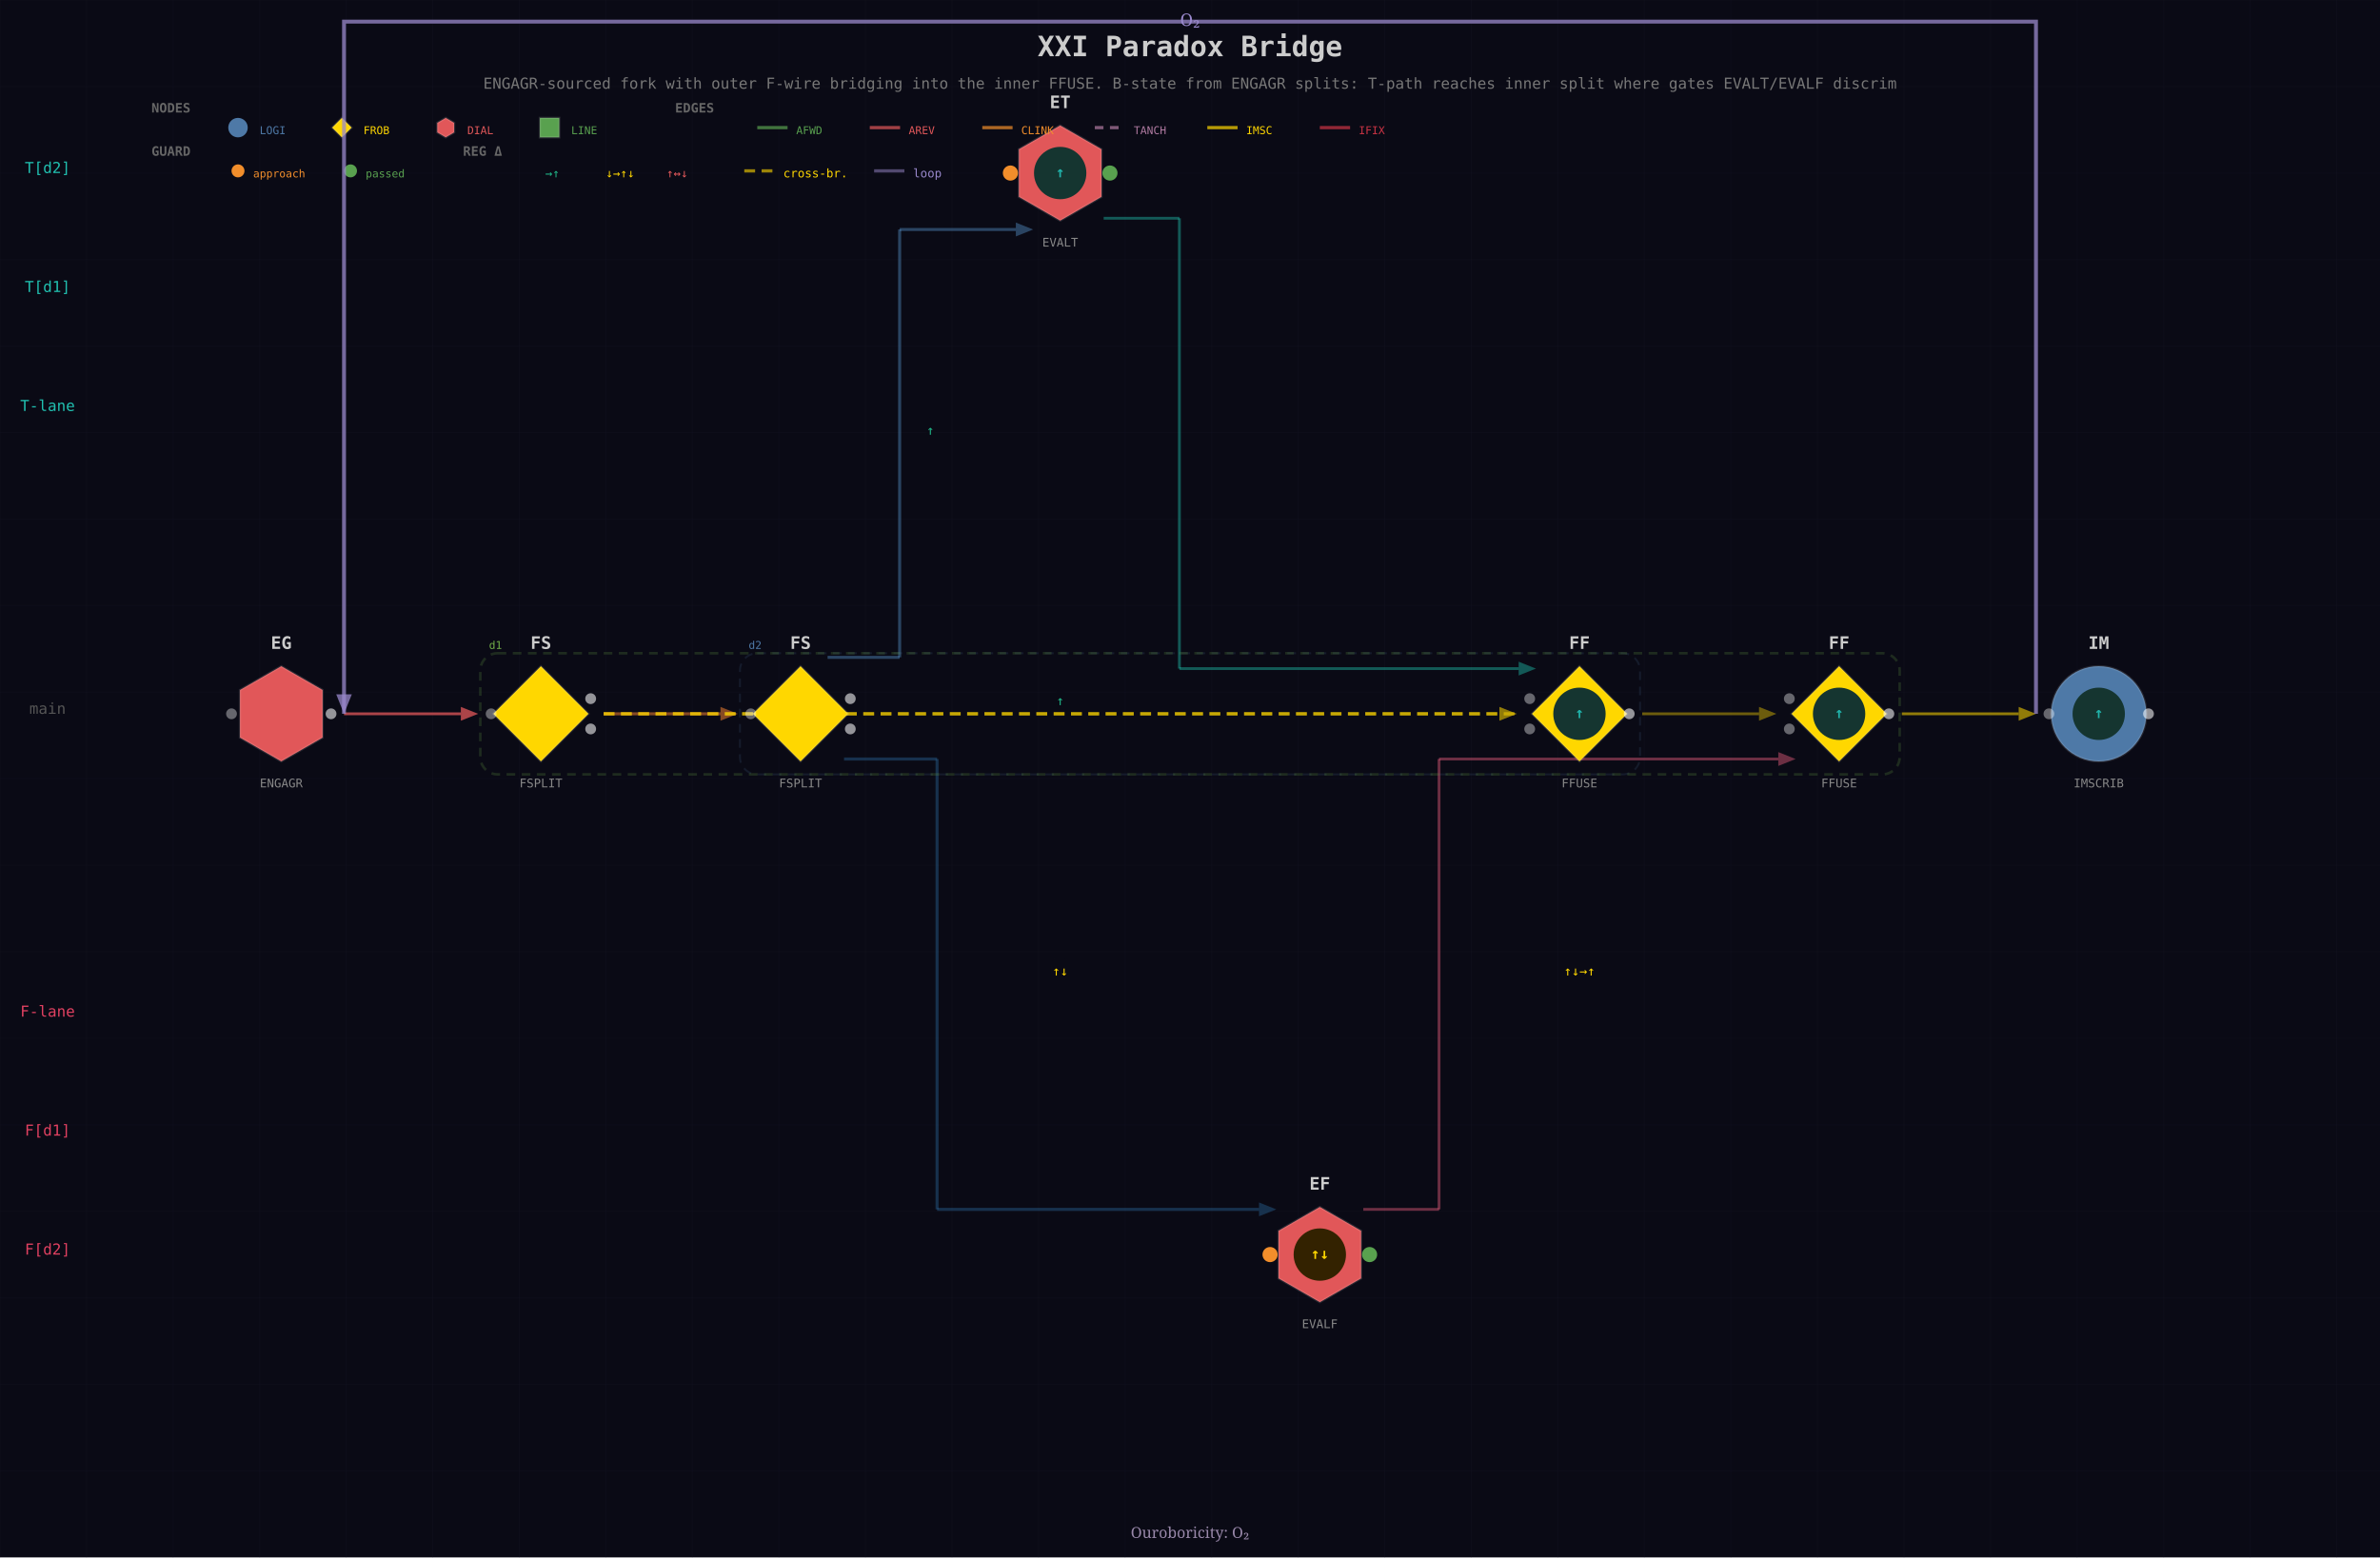
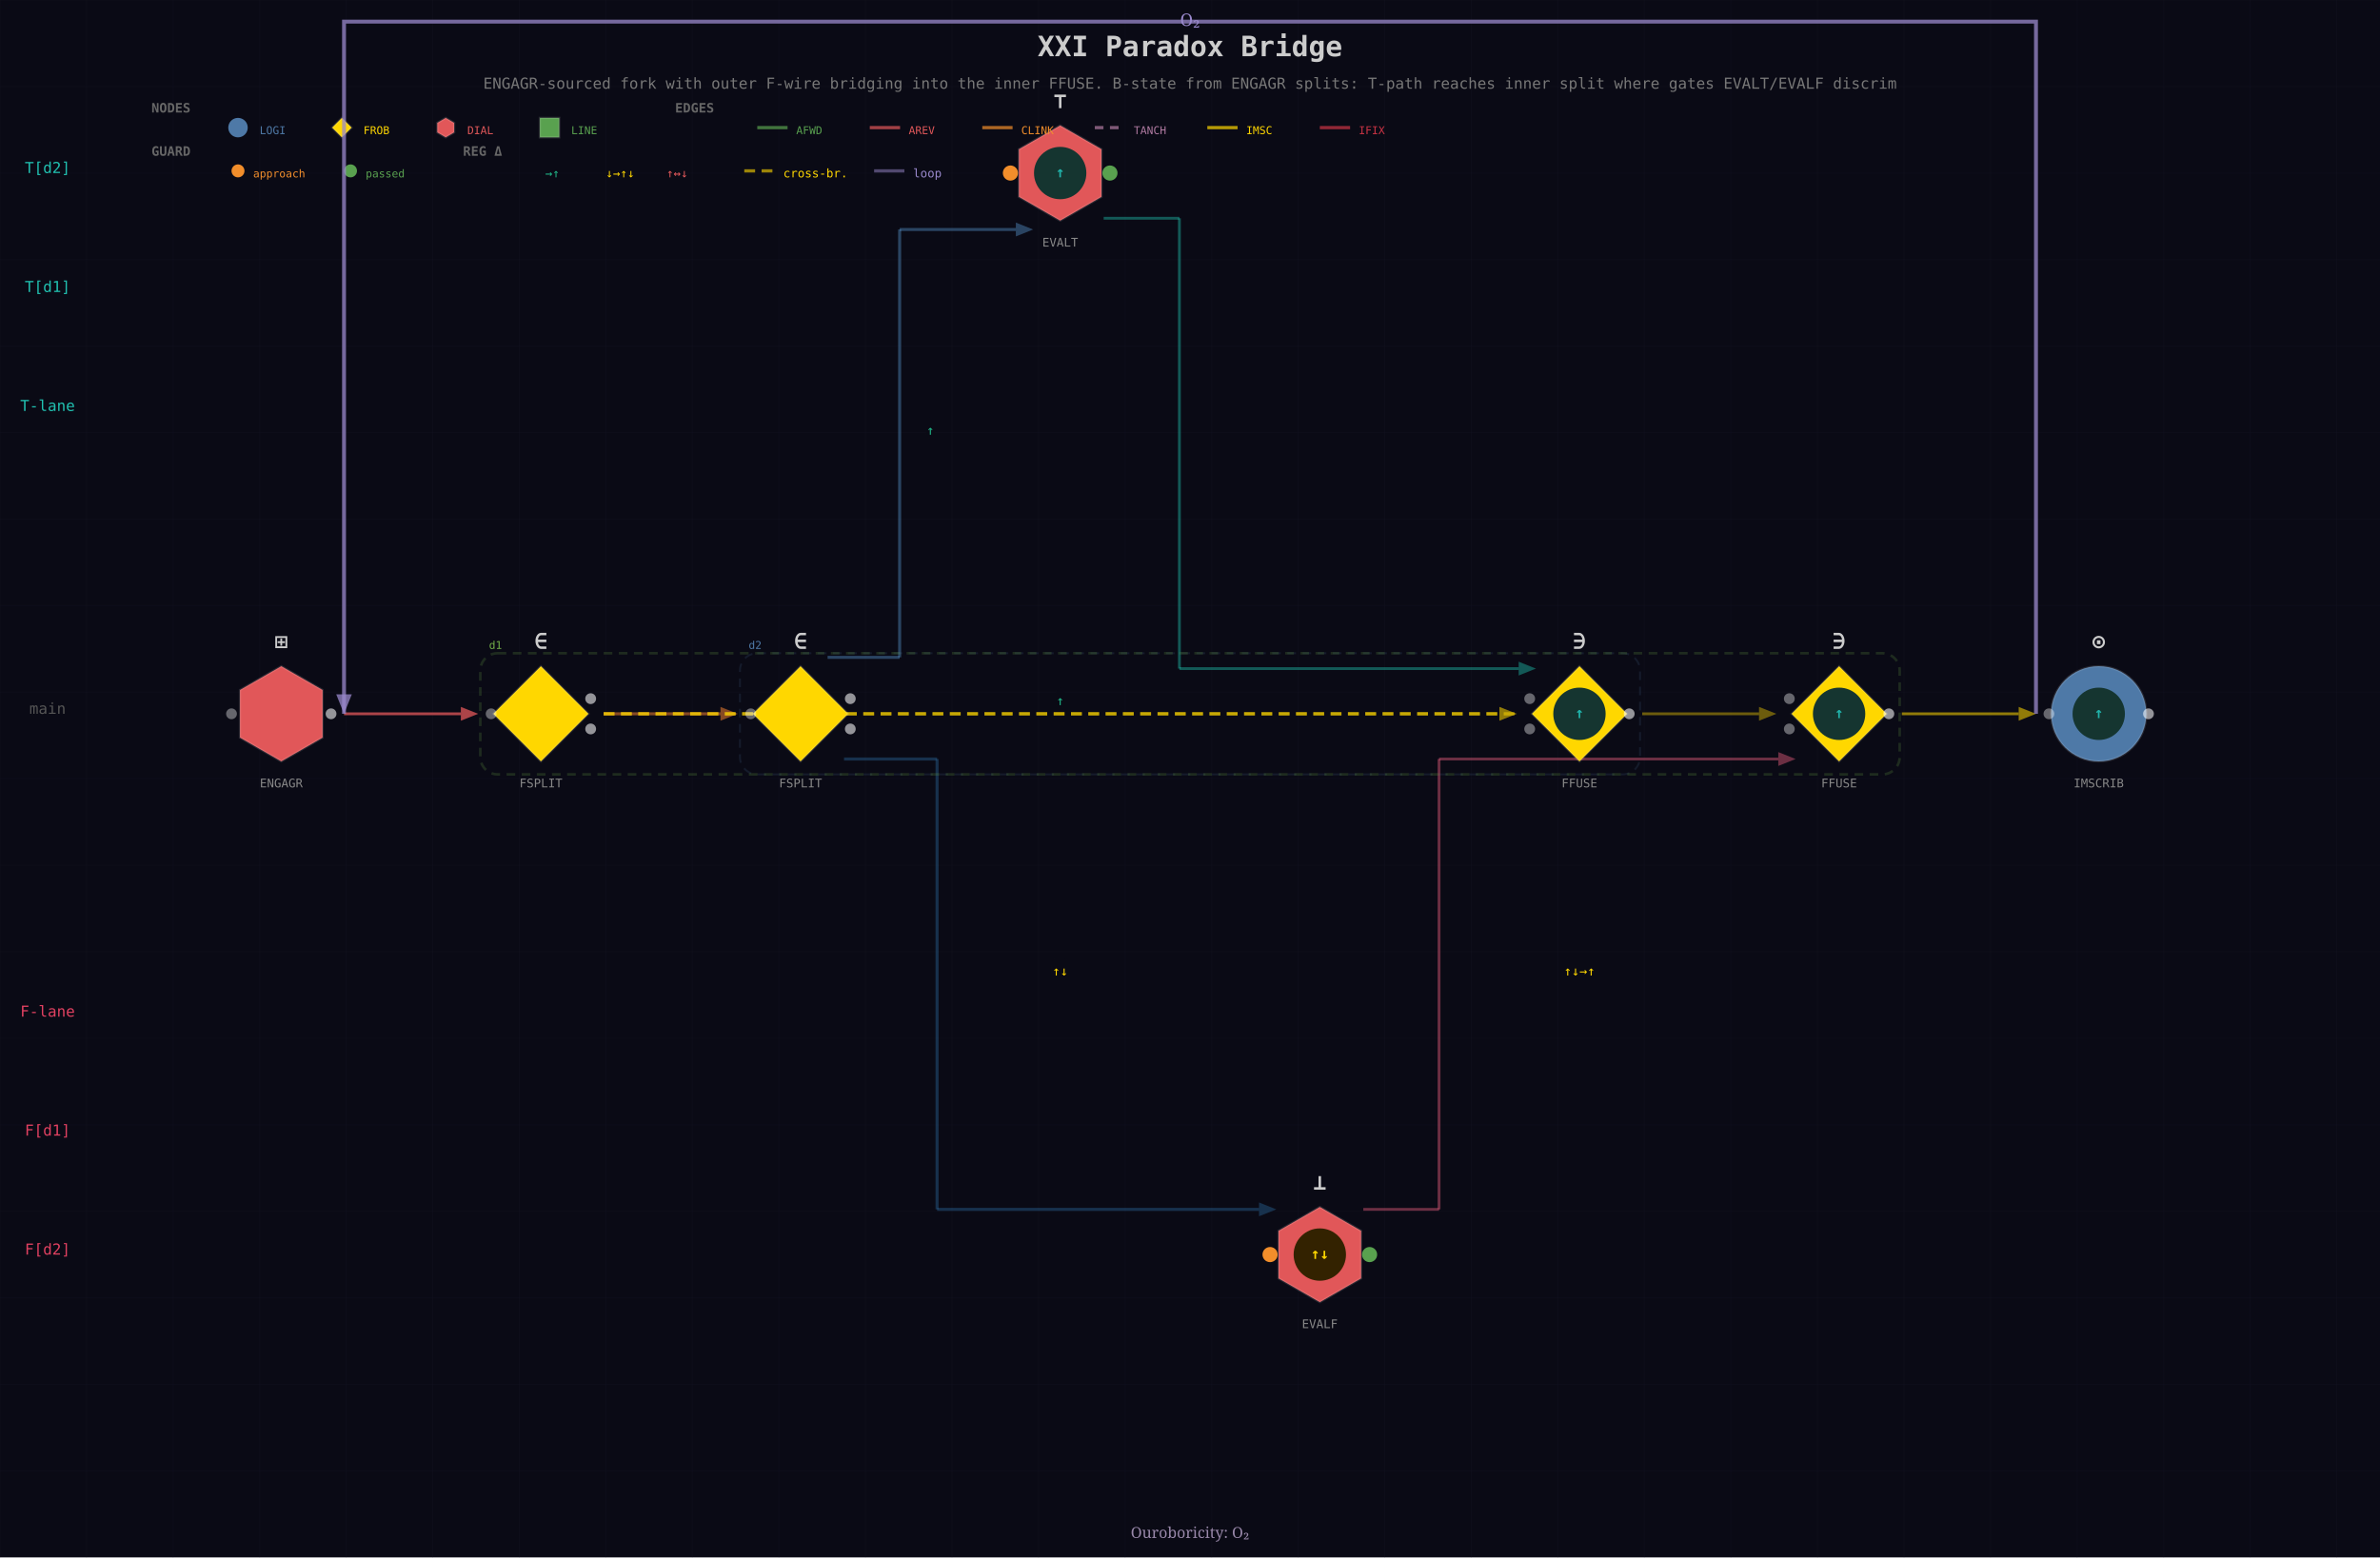
<svg xmlns="http://www.w3.org/2000/svg" viewBox="0 0 1100 720">
  <rect width="1100" height="720" fill="#0a0a15" />
  <line x1="0.0" y1="0.0" x2="0.0" y2="720.0" stroke="#151525" stroke-width="0.4" opacity="0.25" />
  <line x1="40.0" y1="0.0" x2="40.0" y2="720.0" stroke="#151525" stroke-width="0.4" opacity="0.25" />
  <line x1="80.0" y1="0.0" x2="80.0" y2="720.0" stroke="#151525" stroke-width="0.4" opacity="0.25" />
  <line x1="120.0" y1="0.0" x2="120.0" y2="720.0" stroke="#151525" stroke-width="0.4" opacity="0.25" />
  <line x1="160.0" y1="0.0" x2="160.0" y2="720.0" stroke="#151525" stroke-width="0.4" opacity="0.25" />
  <line x1="200.0" y1="0.0" x2="200.0" y2="720.0" stroke="#151525" stroke-width="0.4" opacity="0.25" />
  <line x1="240.0" y1="0.0" x2="240.0" y2="720.0" stroke="#151525" stroke-width="0.4" opacity="0.25" />
  <line x1="280.0" y1="0.0" x2="280.0" y2="720.0" stroke="#151525" stroke-width="0.4" opacity="0.25" />
  <line x1="320.0" y1="0.0" x2="320.0" y2="720.0" stroke="#151525" stroke-width="0.4" opacity="0.25" />
  <line x1="360.0" y1="0.0" x2="360.0" y2="720.0" stroke="#151525" stroke-width="0.4" opacity="0.25" />
  <line x1="400.0" y1="0.0" x2="400.0" y2="720.0" stroke="#151525" stroke-width="0.4" opacity="0.25" />
  <line x1="440.0" y1="0.0" x2="440.0" y2="720.0" stroke="#151525" stroke-width="0.4" opacity="0.25" />
  <line x1="480.0" y1="0.0" x2="480.0" y2="720.0" stroke="#151525" stroke-width="0.4" opacity="0.25" />
  <line x1="520.0" y1="0.0" x2="520.0" y2="720.0" stroke="#151525" stroke-width="0.4" opacity="0.25" />
  <line x1="560.0" y1="0.0" x2="560.0" y2="720.0" stroke="#151525" stroke-width="0.4" opacity="0.25" />
  <line x1="600.0" y1="0.0" x2="600.0" y2="720.0" stroke="#151525" stroke-width="0.4" opacity="0.25" />
  <line x1="640.0" y1="0.0" x2="640.0" y2="720.0" stroke="#151525" stroke-width="0.4" opacity="0.25" />
  <line x1="680.0" y1="0.0" x2="680.0" y2="720.0" stroke="#151525" stroke-width="0.4" opacity="0.25" />
  <line x1="720.0" y1="0.0" x2="720.0" y2="720.0" stroke="#151525" stroke-width="0.4" opacity="0.25" />
  <line x1="760.0" y1="0.0" x2="760.0" y2="720.0" stroke="#151525" stroke-width="0.4" opacity="0.25" />
  <line x1="800.0" y1="0.0" x2="800.0" y2="720.0" stroke="#151525" stroke-width="0.4" opacity="0.25" />
  <line x1="840.0" y1="0.0" x2="840.0" y2="720.0" stroke="#151525" stroke-width="0.4" opacity="0.25" />
  <line x1="880.0" y1="0.0" x2="880.0" y2="720.0" stroke="#151525" stroke-width="0.4" opacity="0.25" />
  <line x1="920.0" y1="0.0" x2="920.0" y2="720.0" stroke="#151525" stroke-width="0.4" opacity="0.25" />
  <line x1="960.0" y1="0.0" x2="960.0" y2="720.0" stroke="#151525" stroke-width="0.4" opacity="0.25" />
  <line x1="1000.0" y1="0.0" x2="1000.0" y2="720.0" stroke="#151525" stroke-width="0.4" opacity="0.25" />
  <line x1="1040.0" y1="0.0" x2="1040.0" y2="720.0" stroke="#151525" stroke-width="0.4" opacity="0.25" />
  <line x1="1080.0" y1="0.0" x2="1080.0" y2="720.0" stroke="#151525" stroke-width="0.4" opacity="0.25" />
  <line x1="0.0" y1="0.0" x2="1100.0" y2="0.0" stroke="#151525" stroke-width="0.4" opacity="0.25" />
  <line x1="0.0" y1="40.0" x2="1100.0" y2="40.0" stroke="#151525" stroke-width="0.4" opacity="0.25" />
  <line x1="0.0" y1="80.0" x2="1100.0" y2="80.0" stroke="#151525" stroke-width="0.4" opacity="0.25" />
  <line x1="0.0" y1="120.0" x2="1100.0" y2="120.0" stroke="#151525" stroke-width="0.4" opacity="0.25" />
  <line x1="0.0" y1="160.0" x2="1100.0" y2="160.0" stroke="#151525" stroke-width="0.4" opacity="0.25" />
  <line x1="0.0" y1="200.0" x2="1100.0" y2="200.0" stroke="#151525" stroke-width="0.4" opacity="0.25" />
  <line x1="0.0" y1="240.0" x2="1100.0" y2="240.0" stroke="#151525" stroke-width="0.4" opacity="0.25" />
  <line x1="0.0" y1="280.0" x2="1100.0" y2="280.0" stroke="#151525" stroke-width="0.4" opacity="0.25" />
  <line x1="0.0" y1="320.0" x2="1100.0" y2="320.0" stroke="#151525" stroke-width="0.4" opacity="0.25" />
  <line x1="0.0" y1="360.0" x2="1100.0" y2="360.0" stroke="#151525" stroke-width="0.4" opacity="0.25" />
  <line x1="0.0" y1="400.0" x2="1100.0" y2="400.0" stroke="#151525" stroke-width="0.4" opacity="0.25" />
  <line x1="0.0" y1="440.0" x2="1100.0" y2="440.0" stroke="#151525" stroke-width="0.4" opacity="0.25" />
  <line x1="0.0" y1="480.0" x2="1100.0" y2="480.0" stroke="#151525" stroke-width="0.4" opacity="0.25" />
  <line x1="0.0" y1="520.0" x2="1100.0" y2="520.0" stroke="#151525" stroke-width="0.4" opacity="0.25" />
  <line x1="0.0" y1="560.0" x2="1100.0" y2="560.0" stroke="#151525" stroke-width="0.4" opacity="0.25" />
  <line x1="0.0" y1="600.0" x2="1100.0" y2="600.0" stroke="#151525" stroke-width="0.4" opacity="0.25" />
  <line x1="0.0" y1="640.0" x2="1100.0" y2="640.0" stroke="#151525" stroke-width="0.4" opacity="0.25" />
  <line x1="0.0" y1="680.0" x2="1100.0" y2="680.0" stroke="#151525" stroke-width="0.4" opacity="0.25" />
  <text x="550.0" y="26.0" fill="#cccccc" font-size="13" text-anchor="middle" font-family="monospace" font-weight="bold">XXI Paradox Bridge</text>
  <text x="550.0" y="41.0" fill="#777" font-size="7" text-anchor="middle" font-family="monospace">ENGAGR-sourced fork with outer F-wire bridging into the inner FFUSE. B-state from ENGAGR splits: T-path reaches inner split where gates EVALT/EVALF discrim</text>
  <text x="22.0" y="190.0" fill="#20c0b0" font-size="7" text-anchor="middle" font-family="monospace">T-lane</text>
  <text x="22.0" y="135.0" fill="#20c0b0" font-size="7" text-anchor="middle" font-family="monospace">T[d1]</text>
  <text x="22.0" y="80.0" fill="#20c0b0" font-size="7" text-anchor="middle" font-family="monospace">T[d2]</text>
  <text x="22.0" y="470.0" fill="#e04060" font-size="7" text-anchor="middle" font-family="monospace">F-lane</text>
  <text x="22.0" y="525.0" fill="#e04060" font-size="7" text-anchor="middle" font-family="monospace">F[d1]</text>
  <text x="22.0" y="580.0" fill="#e04060" font-size="7" text-anchor="middle" font-family="monospace">F[d2]</text>
  <text x="22.0" y="330.0" fill="#555" font-size="7" text-anchor="middle" font-family="monospace">main</text>
  <line x1="159.0" y1="330.0" x2="213.0" y2="330.0" stroke="#e15759" stroke-width="1.3" opacity="0.75" />
  <polygon points="221.0,330.0 213.0,333.2 213.0,326.8" fill="#e15759" opacity="0.75" />
  <line x1="279.0" y1="330.0" x2="333.0" y2="330.0" stroke="#ed7d31" stroke-width="1.4" opacity="0.55" />
  <polygon points="341.0,330.0 333.0,333.2 333.0,326.8" fill="#ed7d31" opacity="0.55" />
  <line x1="279.0" y1="330.0" x2="693.0" y2="330.0" stroke="#ffd700" stroke-width="1.5" opacity="0.55" stroke-dasharray="5,3" />
  <polygon points="701.0,330.0 693.0,333.2 693.0,326.8" fill="#ffd700" opacity="0.55" />
  <line x1="279.0" y1="330.0" x2="701.0" y2="330.0" stroke="#ffd700" stroke-width="1.5" opacity="0.5" stroke-dasharray="5,3" />
  <rect x="488.0" y="318.0" width="4.0" height="10" fill="#0a0a15" opacity="0.7" rx="3" />
  <text x="490.0" y="326.0" fill="#20b888" font-size="6" text-anchor="middle" font-family="monospace">↑</text>
  <line x1="382.5" y1="303.9" x2="415.8" y2="303.9" stroke="#5b9bd5" stroke-width="1.4" opacity="0.4" />
  <line x1="415.8" y1="303.9" x2="415.8" y2="106.1" stroke="#5b9bd5" stroke-width="1.4" opacity="0.4" />
  <line x1="415.8" y1="106.1" x2="469.5" y2="106.1" stroke="#5b9bd5" stroke-width="1.4" opacity="0.4" />
  <polygon points="477.5,106.1 469.5,109.3 469.5,102.9" fill="#5b9bd5" opacity="0.4" />
  <rect x="428.0" y="193.0" width="4.0" height="10" fill="#0a0a15" opacity="0.7" rx="3" />
  <text x="430.0" y="201.0" fill="#20b888" font-size="6" text-anchor="middle" font-family="monospace">↑</text>
  <line x1="390.1" y1="350.9" x2="433.1" y2="350.9" stroke="#2b6b9f" stroke-width="1.4" opacity="0.4" />
  <line x1="433.1" y1="350.9" x2="433.1" y2="559.1" stroke="#2b6b9f" stroke-width="1.4" opacity="0.4" />
  <line x1="433.1" y1="559.1" x2="581.9" y2="559.1" stroke="#2b6b9f" stroke-width="1.4" opacity="0.4" />
  <polygon points="589.9,559.1 581.9,562.3 581.9,555.9" fill="#2b6b9f" opacity="0.4" />
  <rect x="486.0" y="443.0" width="8.0" height="10" fill="#0a0a15" opacity="0.7" rx="3" />
  <text x="490.0" y="451.0" fill="#ffd700" font-size="6" text-anchor="middle" font-family="monospace">↑↓</text>
  <line x1="510.1" y1="100.9" x2="545.1" y2="100.9" stroke="#20d0b8" stroke-width="1.3" opacity="0.4" />
  <line x1="545.1" y1="100.9" x2="545.1" y2="309.1" stroke="#20d0b8" stroke-width="1.3" opacity="0.4" />
  <line x1="545.1" y1="309.1" x2="701.9" y2="309.1" stroke="#20d0b8" stroke-width="1.3" opacity="0.4" />
  <polygon points="709.9,309.1 701.9,312.3 701.9,305.9" fill="#20d0b8" opacity="0.4" />
  <line x1="630.1" y1="559.1" x2="665.1" y2="559.1" stroke="#ff6688" stroke-width="1.3" opacity="0.4" />
  <line x1="665.1" y1="559.1" x2="665.1" y2="350.9" stroke="#ff6688" stroke-width="1.3" opacity="0.4" />
  <line x1="665.1" y1="350.9" x2="821.9" y2="350.9" stroke="#ff6688" stroke-width="1.3" opacity="0.4" />
  <polygon points="829.9,350.9 821.9,354.1 821.9,347.7" fill="#ff6688" opacity="0.4" />
  <rect x="722.0" y="443.0" width="16.0" height="10" fill="#0a0a15" opacity="0.7" rx="3" />
  <text x="730.0" y="451.0" fill="#ffd700" font-size="6" text-anchor="middle" font-family="monospace">↑↓→↑</text>
  <line x1="759.0" y1="330.0" x2="813.0" y2="330.0" stroke="#ffd700" stroke-width="1.3" opacity="0.4" />
  <polygon points="821.0,330.0 813.0,333.2 813.0,326.8" fill="#ffd700" opacity="0.4" />
  <line x1="879.0" y1="330.0" x2="933.0" y2="330.0" stroke="#ffd700" stroke-width="1.3" opacity="0.55" />
  <polygon points="941.0,330.0 933.0,333.2 933.0,326.8" fill="#ffd700" opacity="0.55" />
  <polygon points="149.1,341.0 130.0,352.0 110.9,341.0 110.9,319.0 130.0,308.0 149.1,319.0" fill="#e15759" stroke="#ffffff20" stroke-width="1.0" />
-   <text x="130.0" y="300.0" fill="#cccccc" font-size="8" text-anchor="middle" font-family="monospace" font-weight="bold">EG</text>
+   <text x="130.0" y="300.0" fill="#cccccc" font-size="10" text-anchor="middle" font-family="monospace" font-weight="bold">⊞</text>
  <text x="130.0" y="364.0" fill="#888" font-size="5.5" text-anchor="middle" font-family="monospace">ENGAGR</text>
  <circle cx="107.0" cy="330.0" r="2.5" fill="#ffffff60" stroke-width="0" />
  <circle cx="153.0" cy="330.0" r="2.5" fill="#ffffff90" stroke-width="0" />
  <polygon points="250.0,308.0 272.0,330 250.0,352.0 228.0,330" fill="#ffd700" stroke="#ffffff20" stroke-width="1.0" />
-   <text x="250.0" y="300.0" fill="#cccccc" font-size="8" text-anchor="middle" font-family="monospace" font-weight="bold">FS</text>
+   <text x="250.0" y="300.0" fill="#cccccc" font-size="10" text-anchor="middle" font-family="monospace" font-weight="bold">∈</text>
  <text x="250.0" y="364.0" fill="#888" font-size="5.5" text-anchor="middle" font-family="monospace">FSPLIT</text>
  <circle cx="227.0" cy="330.0" r="2.5" fill="#ffffff60" stroke-width="0" />
  <circle cx="273.0" cy="323.0" r="2.5" fill="#ffffff90" stroke-width="0" />
  <circle cx="273.0" cy="337.0" r="2.5" fill="#ffffff90" stroke-width="0" />
  <polygon points="370.0,308.0 392.0,330 370.0,352.0 348.0,330" fill="#ffd700" stroke="#ffffff20" stroke-width="1.0" />
-   <text x="370.0" y="300.0" fill="#cccccc" font-size="8" text-anchor="middle" font-family="monospace" font-weight="bold">FS</text>
+   <text x="370.0" y="300.0" fill="#cccccc" font-size="10" text-anchor="middle" font-family="monospace" font-weight="bold">∈</text>
  <text x="370.0" y="364.0" fill="#888" font-size="5.5" text-anchor="middle" font-family="monospace">FSPLIT</text>
  <circle cx="347.0" cy="330.0" r="2.5" fill="#ffffff60" stroke-width="0" />
  <circle cx="393.0" cy="323.0" r="2.5" fill="#ffffff90" stroke-width="0" />
  <circle cx="393.0" cy="337.0" r="2.5" fill="#ffffff90" stroke-width="0" />
  <polygon points="509.1,91.0 490.0,102.0 470.9,91.0 470.9,69.0 490.0,58.0 509.1,69.0" fill="#e15759" stroke="#ffffff20" stroke-width="1.0" />
  <circle cx="490.0" cy="80.0" r="12.1" fill="#153530" stroke-width="0" />
  <text x="490.0" y="82.0" fill="#20b2aa" font-size="7" text-anchor="middle" font-family="monospace" font-weight="bold">↑</text>
-   <text x="490.0" y="50.0" fill="#cccccc" font-size="8" text-anchor="middle" font-family="monospace" font-weight="bold">ET</text>
+   <text x="490.0" y="50.0" fill="#cccccc" font-size="10" text-anchor="middle" font-family="monospace" font-weight="bold">⊤</text>
  <text x="490.0" y="114.0" fill="#888" font-size="5.5" text-anchor="middle" font-family="monospace">EVALT</text>
  <circle cx="467.0" cy="80.0" r="3.5" fill="#f28e2b" stroke-width="0.8" />
  <circle cx="513.0" cy="80.0" r="3.5" fill="#59a14f" stroke-width="0.9" />
  <polygon points="629.1,591.0 610.0,602.0 590.9,591.0 590.9,569.0 610.0,558.0 629.1,569.0" fill="#e15759" stroke="#ffffff20" stroke-width="1.0" />
  <circle cx="610.0" cy="580.0" r="12.1" fill="#332200" stroke-width="0" />
  <text x="610.0" y="582.0" fill="#ffd700" font-size="7" text-anchor="middle" font-family="monospace" font-weight="bold">↑↓</text>
-   <text x="610.0" y="550.0" fill="#cccccc" font-size="8" text-anchor="middle" font-family="monospace" font-weight="bold">EF</text>
+   <text x="610.0" y="550.0" fill="#cccccc" font-size="10" text-anchor="middle" font-family="monospace" font-weight="bold">⊥</text>
  <text x="610.0" y="614.0" fill="#888" font-size="5.5" text-anchor="middle" font-family="monospace">EVALF</text>
  <circle cx="587.0" cy="580.0" r="3.5" fill="#f28e2b" stroke-width="0.8" />
  <circle cx="633.0" cy="580.0" r="3.5" fill="#59a14f" stroke-width="0.9" />
  <polygon points="730.0,308.0 752.0,330 730.0,352.0 708.0,330" fill="#ffd700" stroke="#ffffff20" stroke-width="1.0" />
  <circle cx="730.0" cy="330.0" r="12.1" fill="#153530" stroke-width="0" />
  <text x="730.0" y="332.0" fill="#20b2aa" font-size="7" text-anchor="middle" font-family="monospace" font-weight="bold">↑</text>
-   <text x="730.0" y="300.0" fill="#cccccc" font-size="8" text-anchor="middle" font-family="monospace" font-weight="bold">FF</text>
+   <text x="730.0" y="300.0" fill="#cccccc" font-size="10" text-anchor="middle" font-family="monospace" font-weight="bold">∋</text>
  <text x="730.0" y="364.0" fill="#888" font-size="5.5" text-anchor="middle" font-family="monospace">FFUSE</text>
  <circle cx="707.0" cy="323.0" r="2.5" fill="#ffffff60" stroke-width="0" />
  <circle cx="707.0" cy="337.0" r="2.5" fill="#ffffff60" stroke-width="0" />
  <circle cx="753.0" cy="330.0" r="2.5" fill="#ffffff90" stroke-width="0" />
  <polygon points="850.0,308.0 872.0,330 850.0,352.0 828.0,330" fill="#ffd700" stroke="#ffffff20" stroke-width="1.0" />
  <circle cx="850.0" cy="330.0" r="12.1" fill="#153530" stroke-width="0" />
  <text x="850.0" y="332.0" fill="#20b2aa" font-size="7" text-anchor="middle" font-family="monospace" font-weight="bold">↑</text>
-   <text x="850.0" y="300.0" fill="#cccccc" font-size="8" text-anchor="middle" font-family="monospace" font-weight="bold">FF</text>
+   <text x="850.0" y="300.0" fill="#cccccc" font-size="10" text-anchor="middle" font-family="monospace" font-weight="bold">∋</text>
  <text x="850.0" y="364.0" fill="#888" font-size="5.5" text-anchor="middle" font-family="monospace">FFUSE</text>
  <circle cx="827.0" cy="323.0" r="2.5" fill="#ffffff60" stroke-width="0" />
  <circle cx="827.0" cy="337.0" r="2.5" fill="#ffffff60" stroke-width="0" />
  <circle cx="873.0" cy="330.0" r="2.5" fill="#ffffff90" stroke-width="0" />
  <circle cx="970.0" cy="330.0" r="22.0" fill="#4e79a7" stroke="#ffffff20" stroke-width="1.0" />
  <circle cx="970.0" cy="330.0" r="12.1" fill="#153530" stroke-width="0" />
  <text x="970.0" y="332.0" fill="#20b2aa" font-size="7" text-anchor="middle" font-family="monospace" font-weight="bold">↑</text>
-   <text x="970.0" y="300.0" fill="#cccccc" font-size="8" text-anchor="middle" font-family="monospace" font-weight="bold">IM</text>
+   <text x="970.0" y="300.0" fill="#cccccc" font-size="10" text-anchor="middle" font-family="monospace" font-weight="bold">⊙</text>
  <text x="970.0" y="364.0" fill="#888" font-size="5.5" text-anchor="middle" font-family="monospace">IMSCRIB</text>
  <circle cx="947.0" cy="330.0" r="2.5" fill="#ffffff60" stroke-width="0" />
  <circle cx="993.0" cy="330.0" r="2.5" fill="#ffffff90" stroke-width="0" />
  <text x="550.0" y="711.0" fill="#9988aa" font-size="7" text-anchor="middle" font-family="serif">Ouroboricity: O₂</text>
  <text x="70.0" y="52.0" fill="#666" font-size="6" text-anchor="start" font-family="monospace" font-weight="bold">NODES</text>
  <circle cx="110.0" cy="59.0" r="4.5" fill="#4e79a7" stroke-width="0" />
  <text x="120.0" y="62.0" fill="#4e79a7" font-size="5" text-anchor="start" font-family="monospace">LOGI</text>
  <polygon points="158,54.5 162.5,59 158,63.5 153.5,59" fill="#ffd700" stroke="#ffffff20" stroke-width="1.0" />
  <text x="168.0" y="62.0" fill="#ffd700" font-size="5" text-anchor="start" font-family="monospace">FROB</text>
  <polygon points="209.9,61.2 206.0,63.5 202.1,61.2 202.1,56.8 206.0,54.5 209.9,56.8" fill="#e15759" stroke="#ffffff20" stroke-width="1.0" />
  <text x="216.0" y="62.0" fill="#e15759" font-size="5" text-anchor="start" font-family="monospace">DIAL</text>
  <rect x="249.5" y="54.5" width="9.0" height="9.0" fill="#59a14f" stroke="#ffffff20" stroke-width="1.0" />
  <text x="264.0" y="62.0" fill="#59a14f" font-size="5" text-anchor="start" font-family="monospace">LINE</text>
  <text x="312.0" y="52.0" fill="#666" font-size="6" text-anchor="start" font-family="monospace" font-weight="bold">EDGES</text>
  <line x1="350.0" y1="59.0" x2="364.0" y2="59.0" stroke="#59a14f" stroke-width="1.5" opacity="0.7" />
  <text x="368.0" y="62.0" fill="#59a14f" font-size="5" text-anchor="start" font-family="monospace">AFWD</text>
  <line x1="402.0" y1="59.0" x2="416.0" y2="59.0" stroke="#e15759" stroke-width="1.5" opacity="0.7" />
  <text x="420.0" y="62.0" fill="#e15759" font-size="5" text-anchor="start" font-family="monospace">AREV</text>
  <line x1="454.0" y1="59.0" x2="468.0" y2="59.0" stroke="#f28e2b" stroke-width="1.5" opacity="0.7" />
  <text x="472.0" y="62.0" fill="#f28e2b" font-size="5" text-anchor="start" font-family="monospace">CLINK</text>
  <line x1="506.0" y1="59.0" x2="520.0" y2="59.0" stroke="#b07aa1" stroke-width="1.5" opacity="0.7" stroke-dasharray="4,3" />
  <text x="524.0" y="62.0" fill="#b07aa1" font-size="5" text-anchor="start" font-family="monospace">TANCH</text>
  <line x1="558.0" y1="59.0" x2="572.0" y2="59.0" stroke="#ffd700" stroke-width="1.5" opacity="0.7" />
  <text x="576.0" y="62.0" fill="#ffd700" font-size="5" text-anchor="start" font-family="monospace">IMSC</text>
  <line x1="610.0" y1="59.0" x2="624.0" y2="59.0" stroke="#cc3344" stroke-width="1.5" opacity="0.7" />
  <text x="628.0" y="62.0" fill="#cc3344" font-size="5" text-anchor="start" font-family="monospace">IFIX</text>
  <text x="70.0" y="72.0" fill="#666" font-size="6" text-anchor="start" font-family="monospace" font-weight="bold">GUARD</text>
  <circle cx="110.0" cy="79.0" r="3.0" fill="#f28e2b" stroke-width="0.8" />
  <text x="117.0" y="82.0" fill="#f28e2b" font-size="5" text-anchor="start" font-family="monospace">approach</text>
  <circle cx="162.0" cy="79.0" r="3.0" fill="#59a14f" stroke-width="0.9" />
  <text x="169.0" y="82.0" fill="#59a14f" font-size="5" text-anchor="start" font-family="monospace">passed</text>
  <text x="214.0" y="72.0" fill="#666" font-size="6" text-anchor="start" font-family="monospace" font-weight="bold">REG Δ</text>
  <text x="252.0" y="82.0" fill="#20b888" font-size="5.5" text-anchor="start" font-family="monospace">→↑</text>
  <text x="280.0" y="82.0" fill="#ffd700" font-size="5.5" text-anchor="start" font-family="monospace">↓→↑↓</text>
  <text x="308.0" y="82.0" fill="#e15759" font-size="5.5" text-anchor="start" font-family="monospace">↑↔↓</text>
  <line x1="344.0" y1="79.0" x2="358.0" y2="79.0" stroke="#ffd700" stroke-width="1.5" opacity="0.6" stroke-dasharray="5,3" />
  <text x="362.0" y="82.0" fill="#ffd700" font-size="5.5" text-anchor="start" font-family="monospace">cross-br.</text>
  <line x1="404.0" y1="79.0" x2="418.0" y2="79.0" stroke="#9988cc" stroke-width="1.5" opacity="0.5" />
  <text x="422.0" y="82.0" fill="#9988cc" font-size="5.5" text-anchor="start" font-family="monospace">loop</text>
  <rect x="342.0" y="302" width="416.0" height="56" fill="none" stroke="#4e79a7" stroke-width="0.9" opacity="0.15" rx="8" ry="8" stroke-dasharray="4,3" />
  <text x="346.0" y="300.0" fill="#4e79a7" font-size="5" text-anchor="start" font-family="monospace">d2</text>
  <rect x="222.0" y="302" width="656.0" height="56" fill="none" stroke="#70ad47" stroke-width="1.2" opacity="0.2" rx="8" ry="8" stroke-dasharray="4,3" />
  <text x="226.0" y="300.0" fill="#70ad47" font-size="5" text-anchor="start" font-family="monospace">d1</text>
  <path d="M941.0,330.0 L941.0,10.0 L159.0,10.0 L159.0,330.0" fill="none" stroke="#9988cc" stroke-width="1.8" opacity="0.75" />
  <polygon points="159.0,330.0 155.4,321.0 162.6,321.0" fill="#9988cc" opacity="0.75" />
  <text x="550.0" y="12.0" fill="#9988cc" font-size="8" text-anchor="middle" font-family="serif">O₂</text>
</svg>
